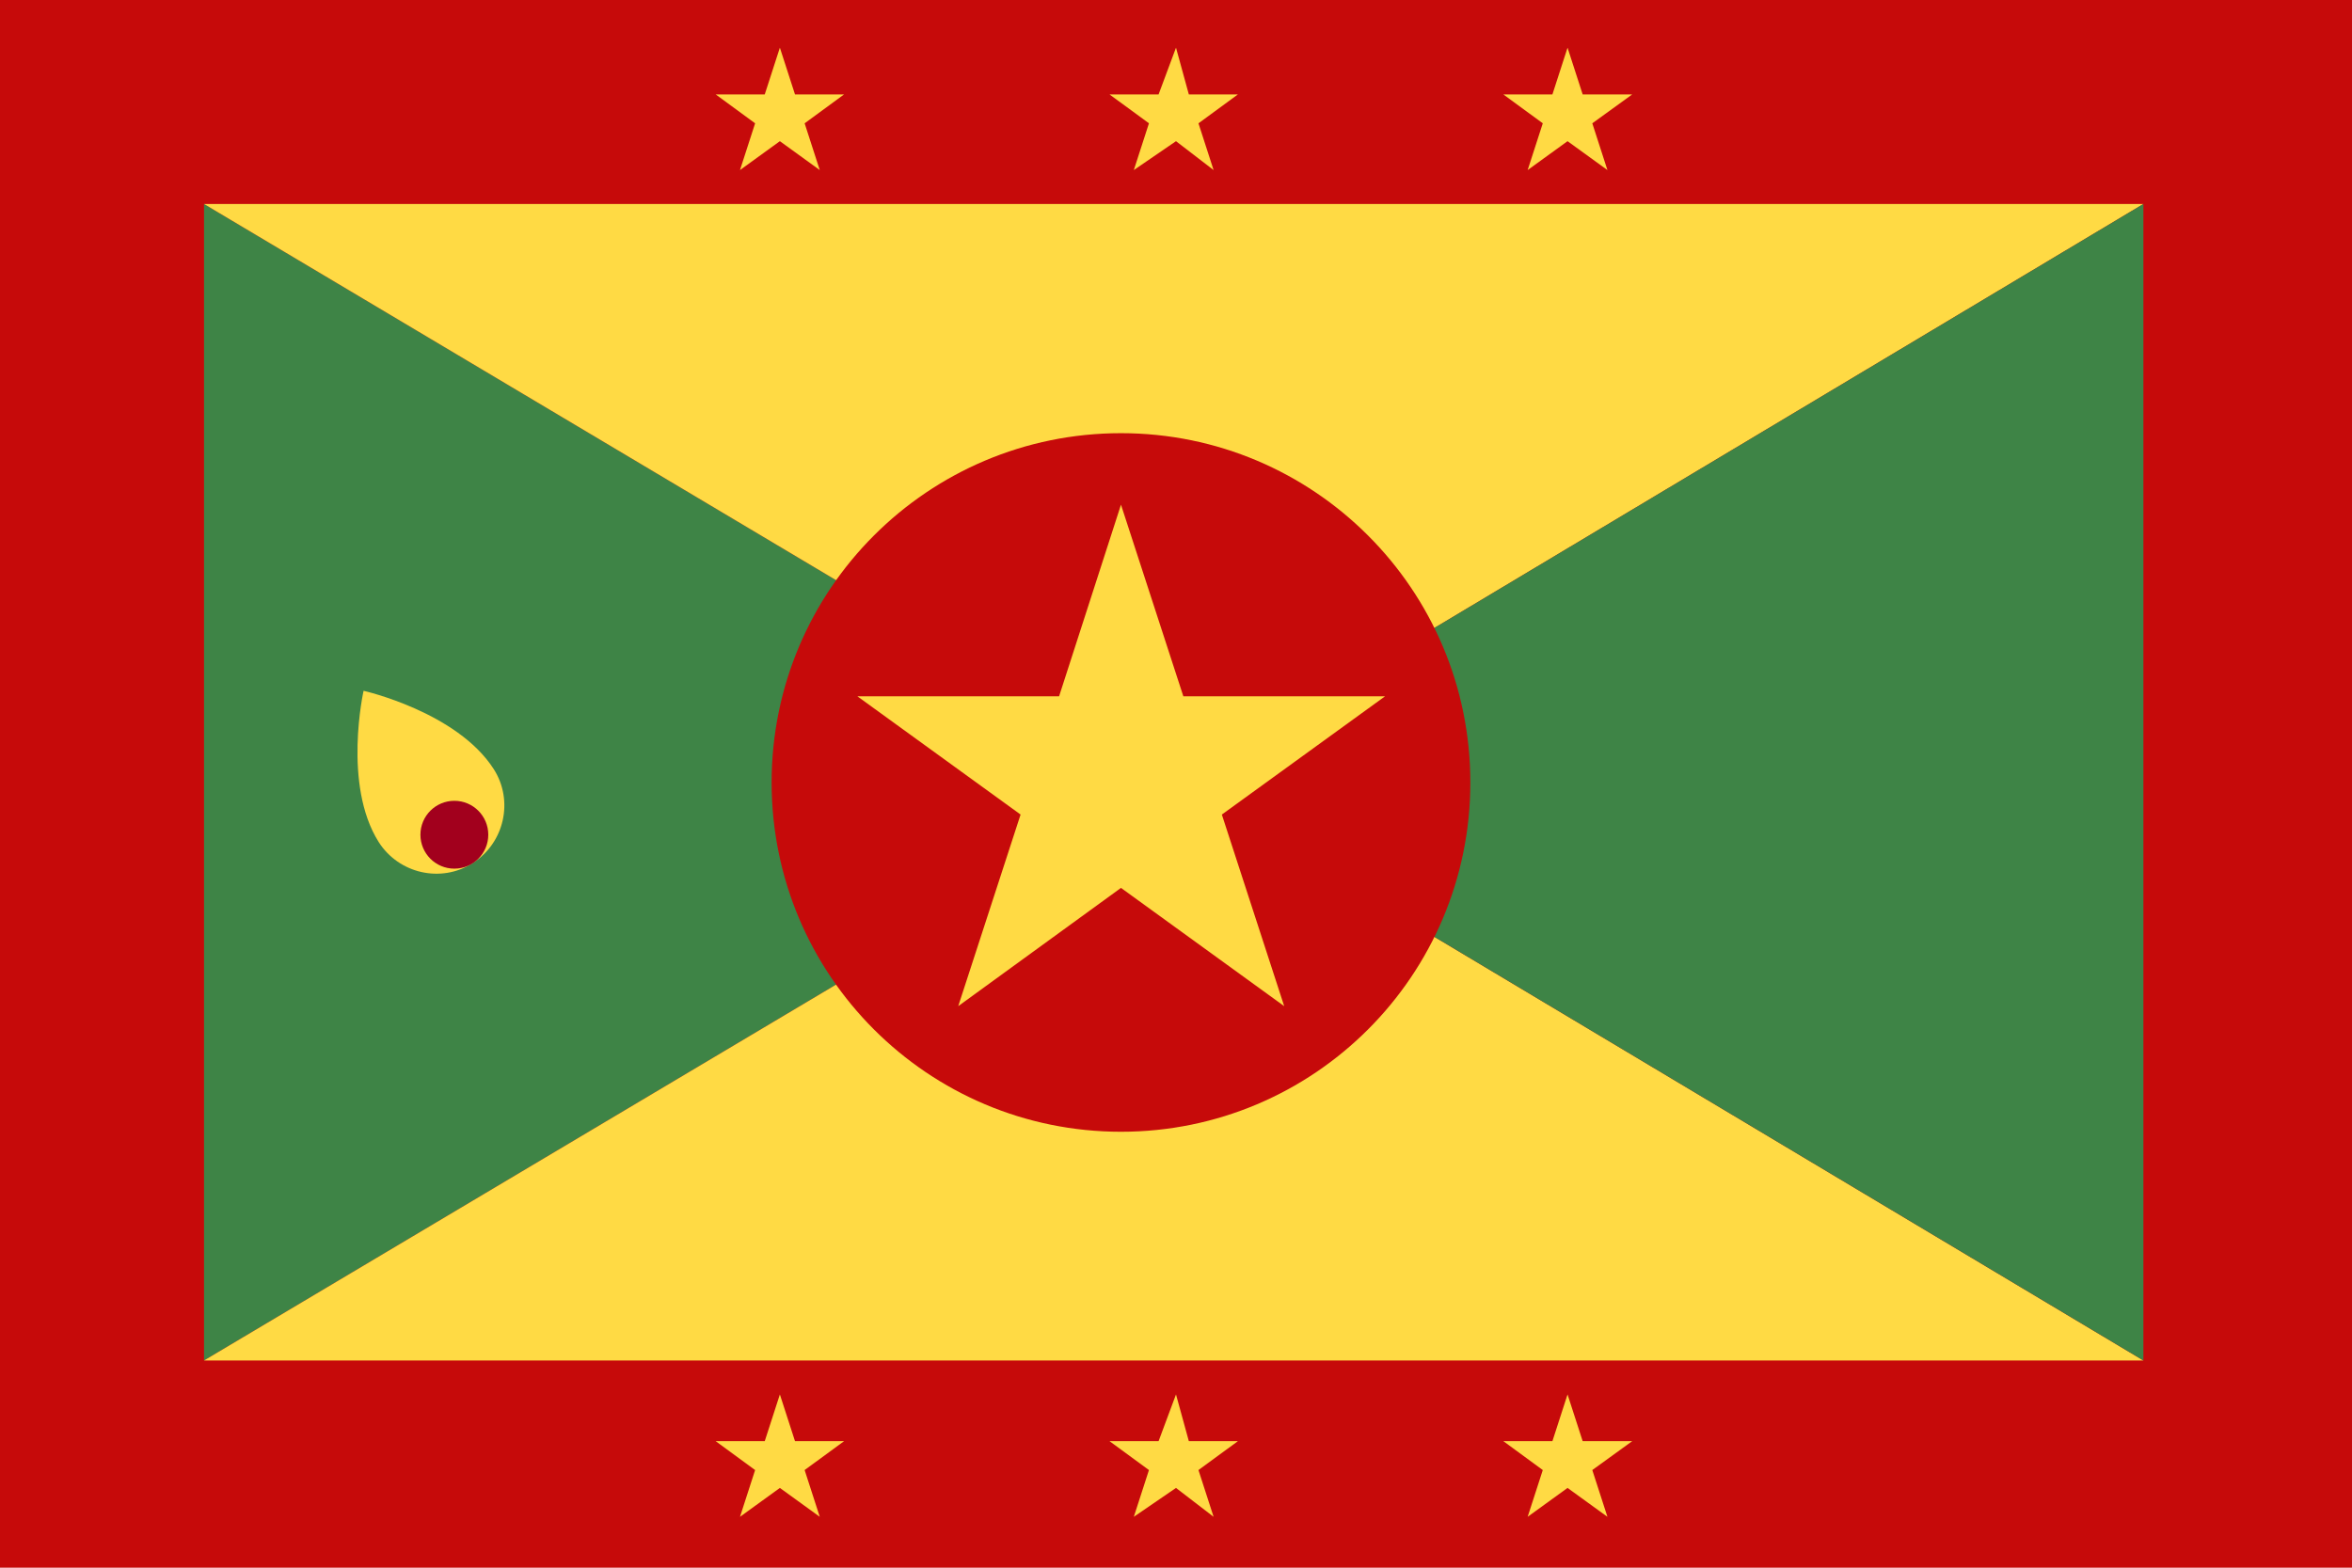
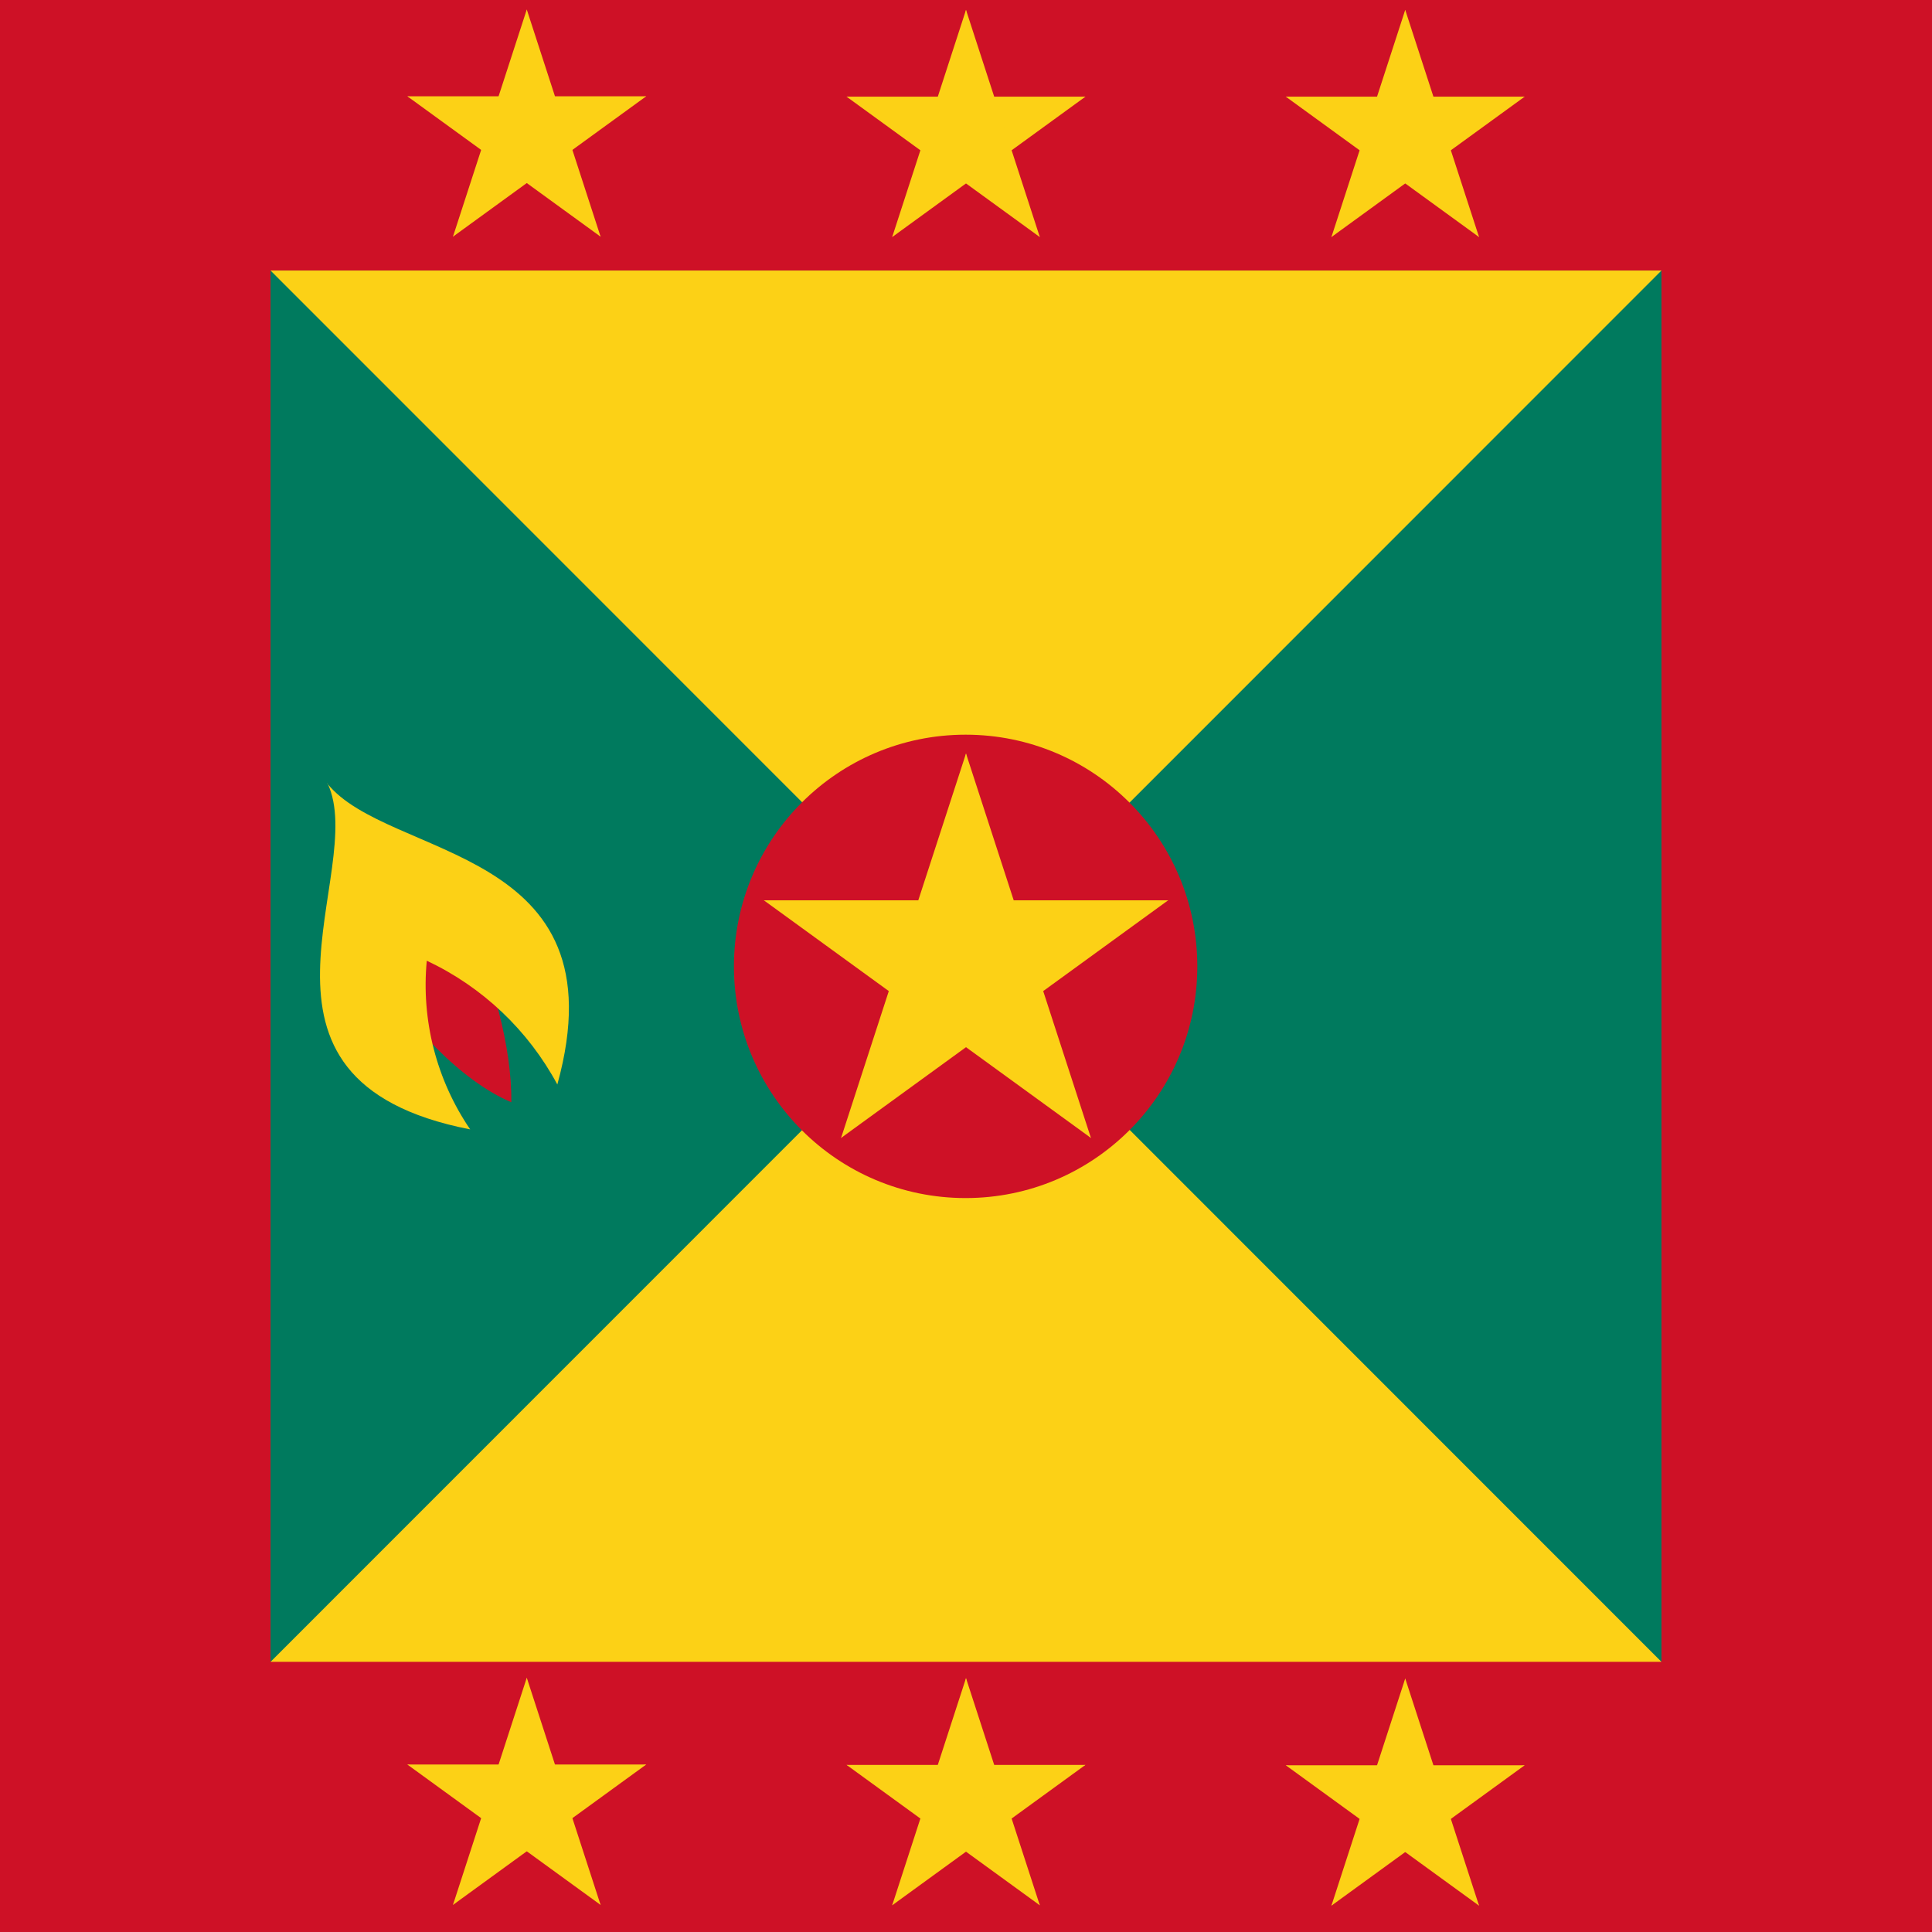
- <svg xmlns="http://www.w3.org/2000/svg" version="1.1" viewBox="0 0 513 342">
-   <rect y="0" fill="#c60a0a" width="513" height="342" />
-   <polygon fill="#3E8446" points="256.5,170.7 44.5,296.8 44.5,44.5 " />
-   <g>
-     <polygon fill="#FFDA44" points="256.5,170.7 467.5,296.8 44.5,296.8  " />
-     <polygon fill="#FFDA44" points="467.5,44.5 256.5,170.7 44.5,44.5  " />
-   </g>
-   <polygon fill="#3E8446" points="467.5,44.5 467.5,296.8 256.5,170.7 " />
-   <g fill="#FFDA44">
-     <polygon points="256.5,10.4 259.3,20.6 270,20.6 261.4,26.9 264.7,37.1 256.5,30.8 247.3,37.1 250.6,26.9 242,20.6   252.7,20.6  " />
-     <polygon points="170.1,10.4 173.4,20.6 184.1,20.6 175.5,26.9 178.8,37.1 170.1,30.8 161.4,37.1 164.7,26.9   156.1,20.6 166.8,20.6  " />
-     <polygon points="341.9,10.4 345.2,20.6 356,20.6 347.3,26.9 350.6,37.1 341.9,30.8 333.2,37.1 336.5,26.9 327.9,20.6   338.6,20.6  " />
-     <polygon points="256.5,304.2 259.3,314.4 270,314.4 261.4,320.7 264.7,330.9 256.5,324.6 247.3,330.9 250.6,320.7   242,314.4 252.7,314.4  " />
-     <polygon points="170.1,304.2 173.4,314.4 184.1,314.4 175.5,320.7 178.8,330.9 170.1,324.6 161.4,330.9 164.7,320.7   156.1,314.4 166.8,314.4  " />
-     <polygon points="341.9,304.2 345.2,314.4 356,314.4 347.3,320.7 350.6,330.9 341.9,324.6 333.2,330.9 336.5,320.7   327.9,314.4 338.6,314.4  " />
-   </g>
-   <g>
-     <circle fill="#c60a0a" cx="244.5" cy="170.7" r="76.2" />
-     <polygon fill="#FFDA44" points="244.5,110.1 258.1,151.9 302.1,151.9 266.5,177.7 280.1,219.5 244.5,193.7 209,219.5 222.6,177.7   187,151.9 231,151.9  " />
-   </g>
-   <path fill="#FFDA44" d="M107.7,167.8c4.4,6.9,2.3,16.1-4.6,20.5s-16.1,2.3-20.5-4.6c-7.9-12.5-3.3-33-3.3-33S99.7,155.3,107.7,167.8z" />
-   <circle fill="#A2001D" cx="99.1" cy="182.1" r="7.4" />
+ <svg xmlns="http://www.w3.org/2000/svg" xmlns:xlink="http://www.w3.org/1999/xlink" id="flag-icons-gd" viewBox="0 0 512 512">
+   <defs>
+     <g id="gd-c">
+       <g id="gd-b">
+         <path id="gd-a" fill="#fcd116" d="M0-1v1h.5" transform="rotate(18 0 -1)" />
+         <use xlink:href="#gd-a" width="100%" height="100%" transform="scale(-1 1)" />
+       </g>
+       <use xlink:href="#gd-b" width="100%" height="100%" transform="rotate(72)" />
+       <use xlink:href="#gd-b" width="100%" height="100%" transform="rotate(144)" />
+       <use xlink:href="#gd-b" width="100%" height="100%" transform="rotate(-144)" />
+       <use xlink:href="#gd-b" width="100%" height="100%" transform="rotate(-72)" />
+     </g>
+   </defs>
+   <path fill="#ce1126" d="M0 0h512v512H0z" />
+   <path fill="#007a5e" d="M71.7 71.7h368.6v368.6H71.7z" />
+   <path fill="#fcd116" d="M71.7 71.7h368.6L71.7 440.4h368.6z" />
+   <circle cx="255.9" cy="256.1" r="61.4" fill="#ce1126" />
+   <use xlink:href="#gd-c" width="100%" height="100%" transform="translate(256 256)scale(56.32)" />
+   <use xlink:href="#gd-d" width="100%" height="100%" x="-100" transform="translate(-16.4 -.1)" />
+   <use xlink:href="#gd-c" id="gd-d" width="100%" height="100%" transform="translate(256 35.9)scale(33.28)" />
+   <use xlink:href="#gd-d" width="100%" height="100%" x="100" transform="translate(16.4)" />
+   <path fill="#ce1126" d="M99.8 256.8c7.7 14.3 22.6 29.8 35.7 35.3.2-14.5-5-33.2-12-48z" />
+   <path fill="#fcd116" d="M86.8 207.6c11.1 23.3-29 78.7 37.8 91.7a68 68 0 0 1-11.5-44.7 76 76 0 0 1 34.6 32.8c17.5-63.4-44.8-59.5-61-79.8z" />
+   <use xlink:href="#gd-d" width="100%" height="100%" x="-100" transform="translate(-16.4 442)" />
+   <use xlink:href="#gd-c" width="100%" height="100%" transform="translate(256 478)scale(33.28)" />
+   <use xlink:href="#gd-d" width="100%" height="100%" x="100" transform="translate(16.4 442.2)" />
</svg>
